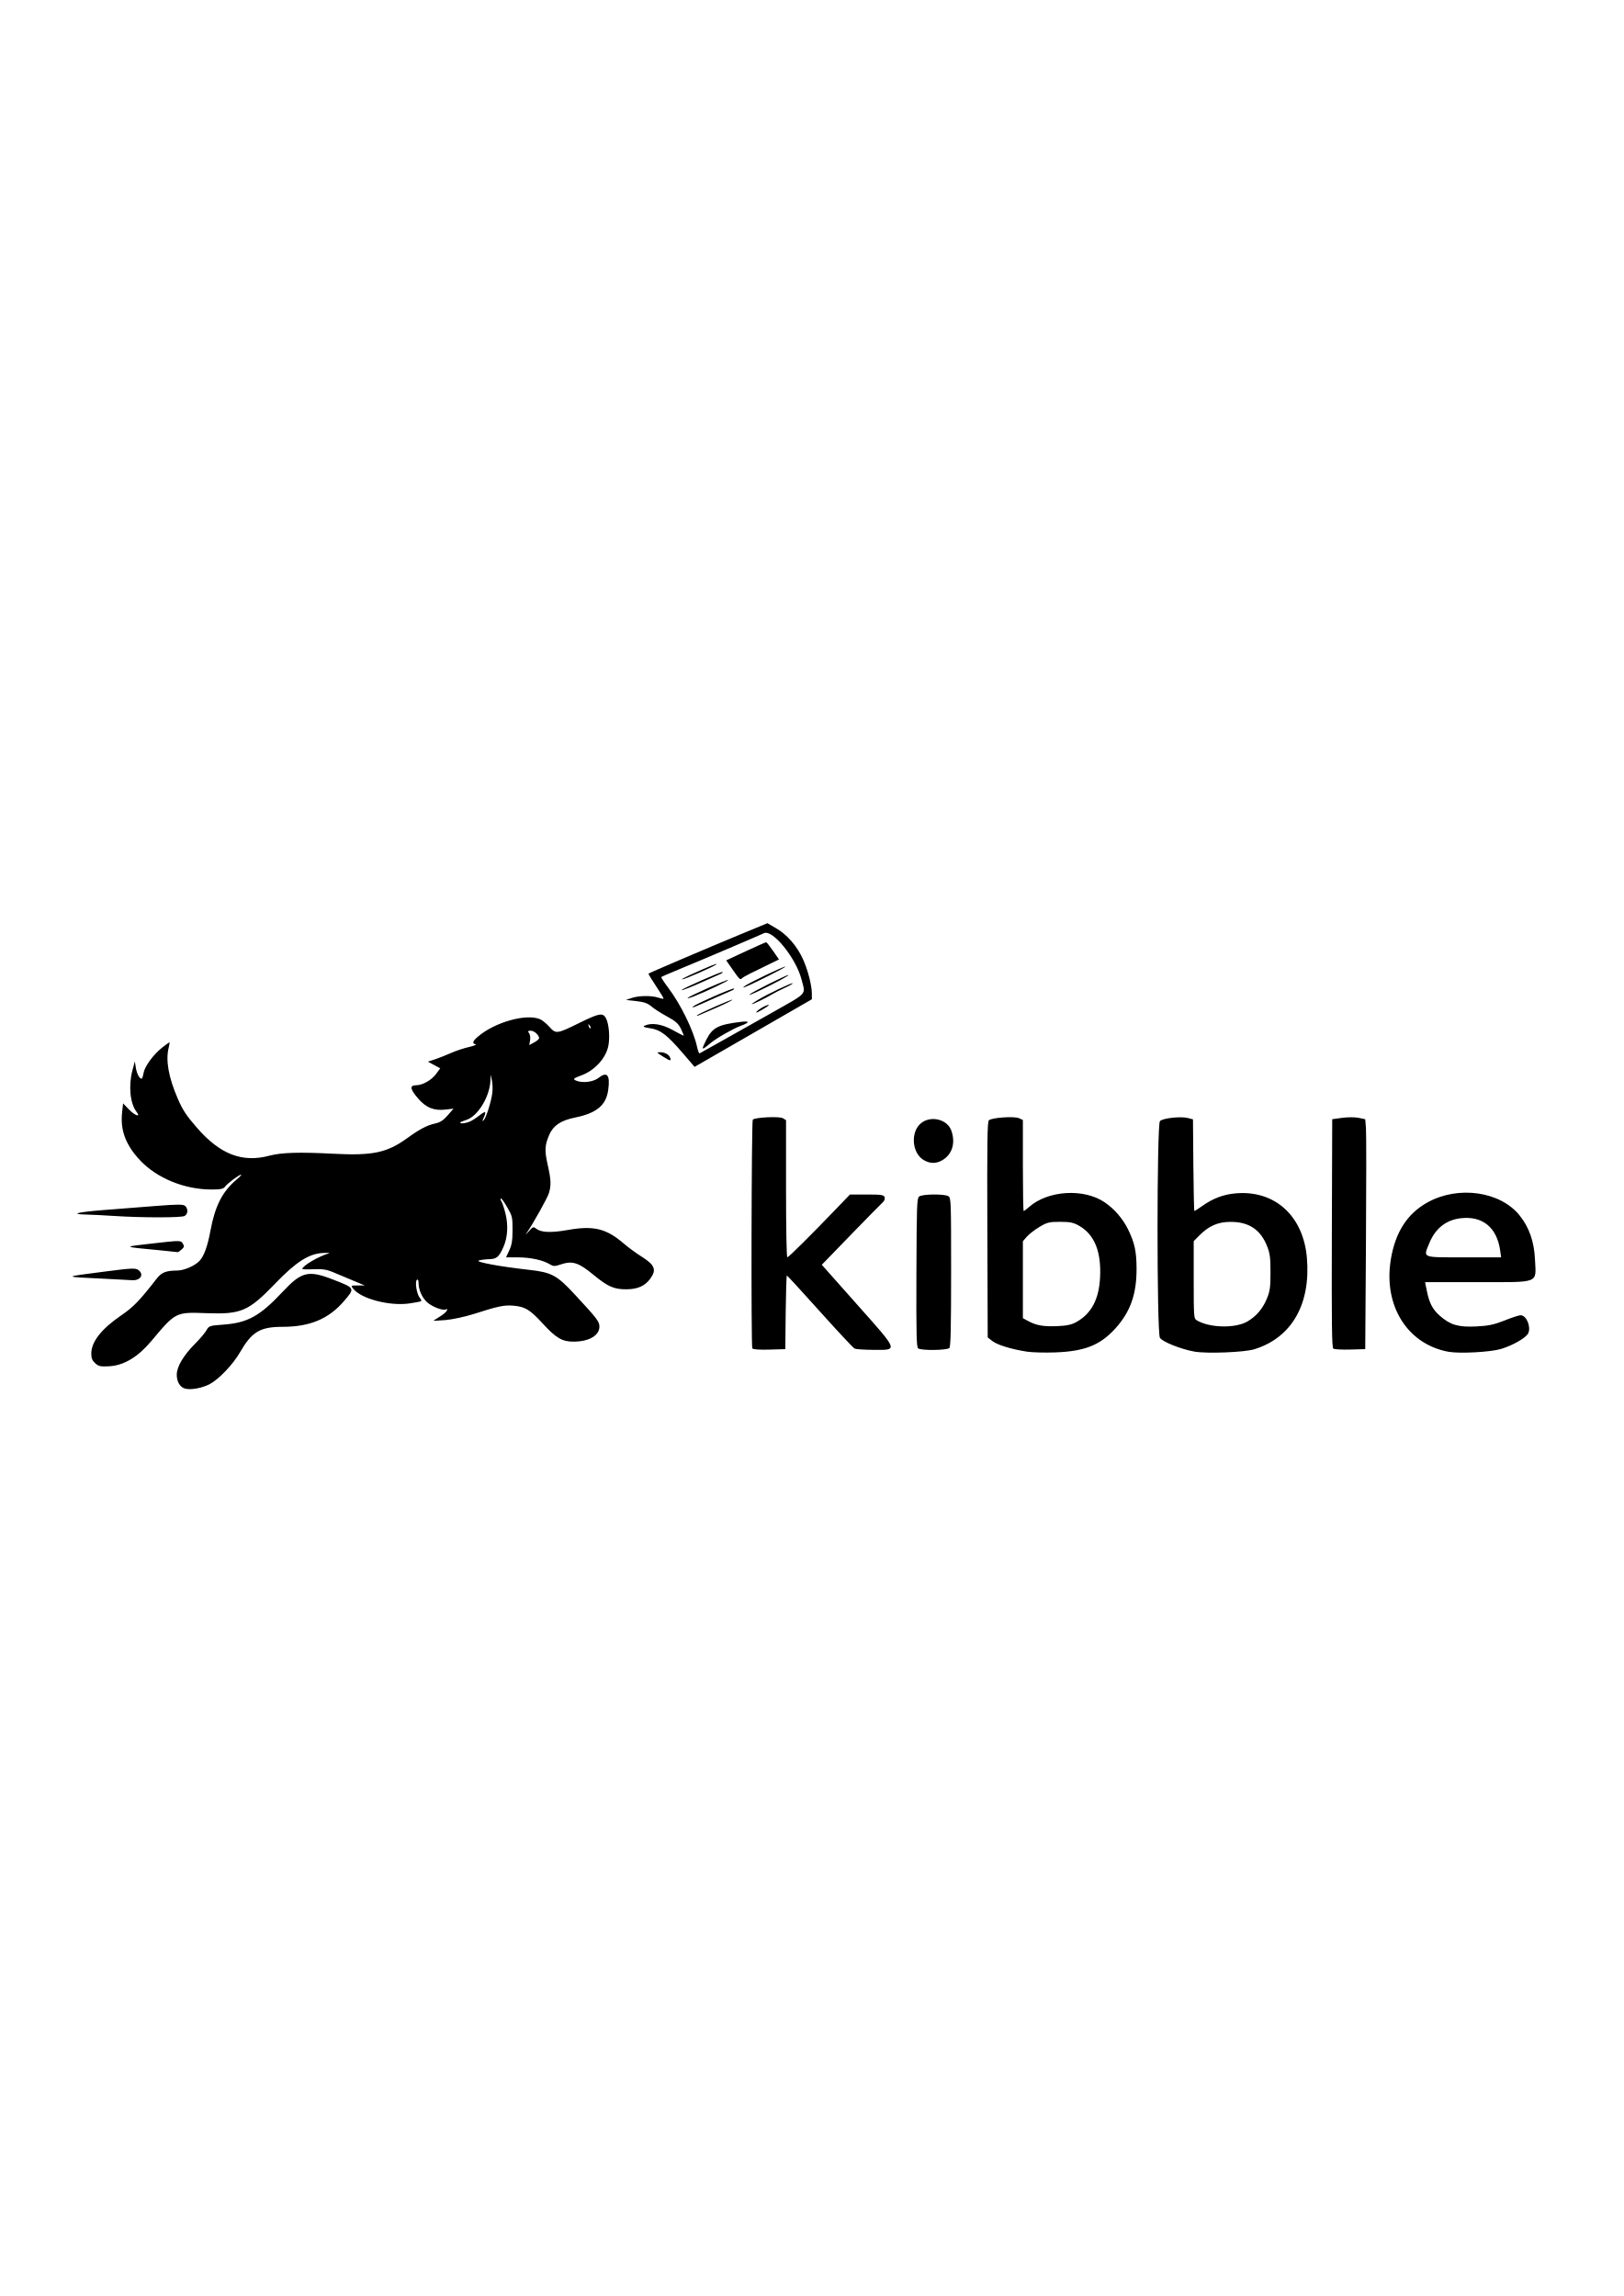
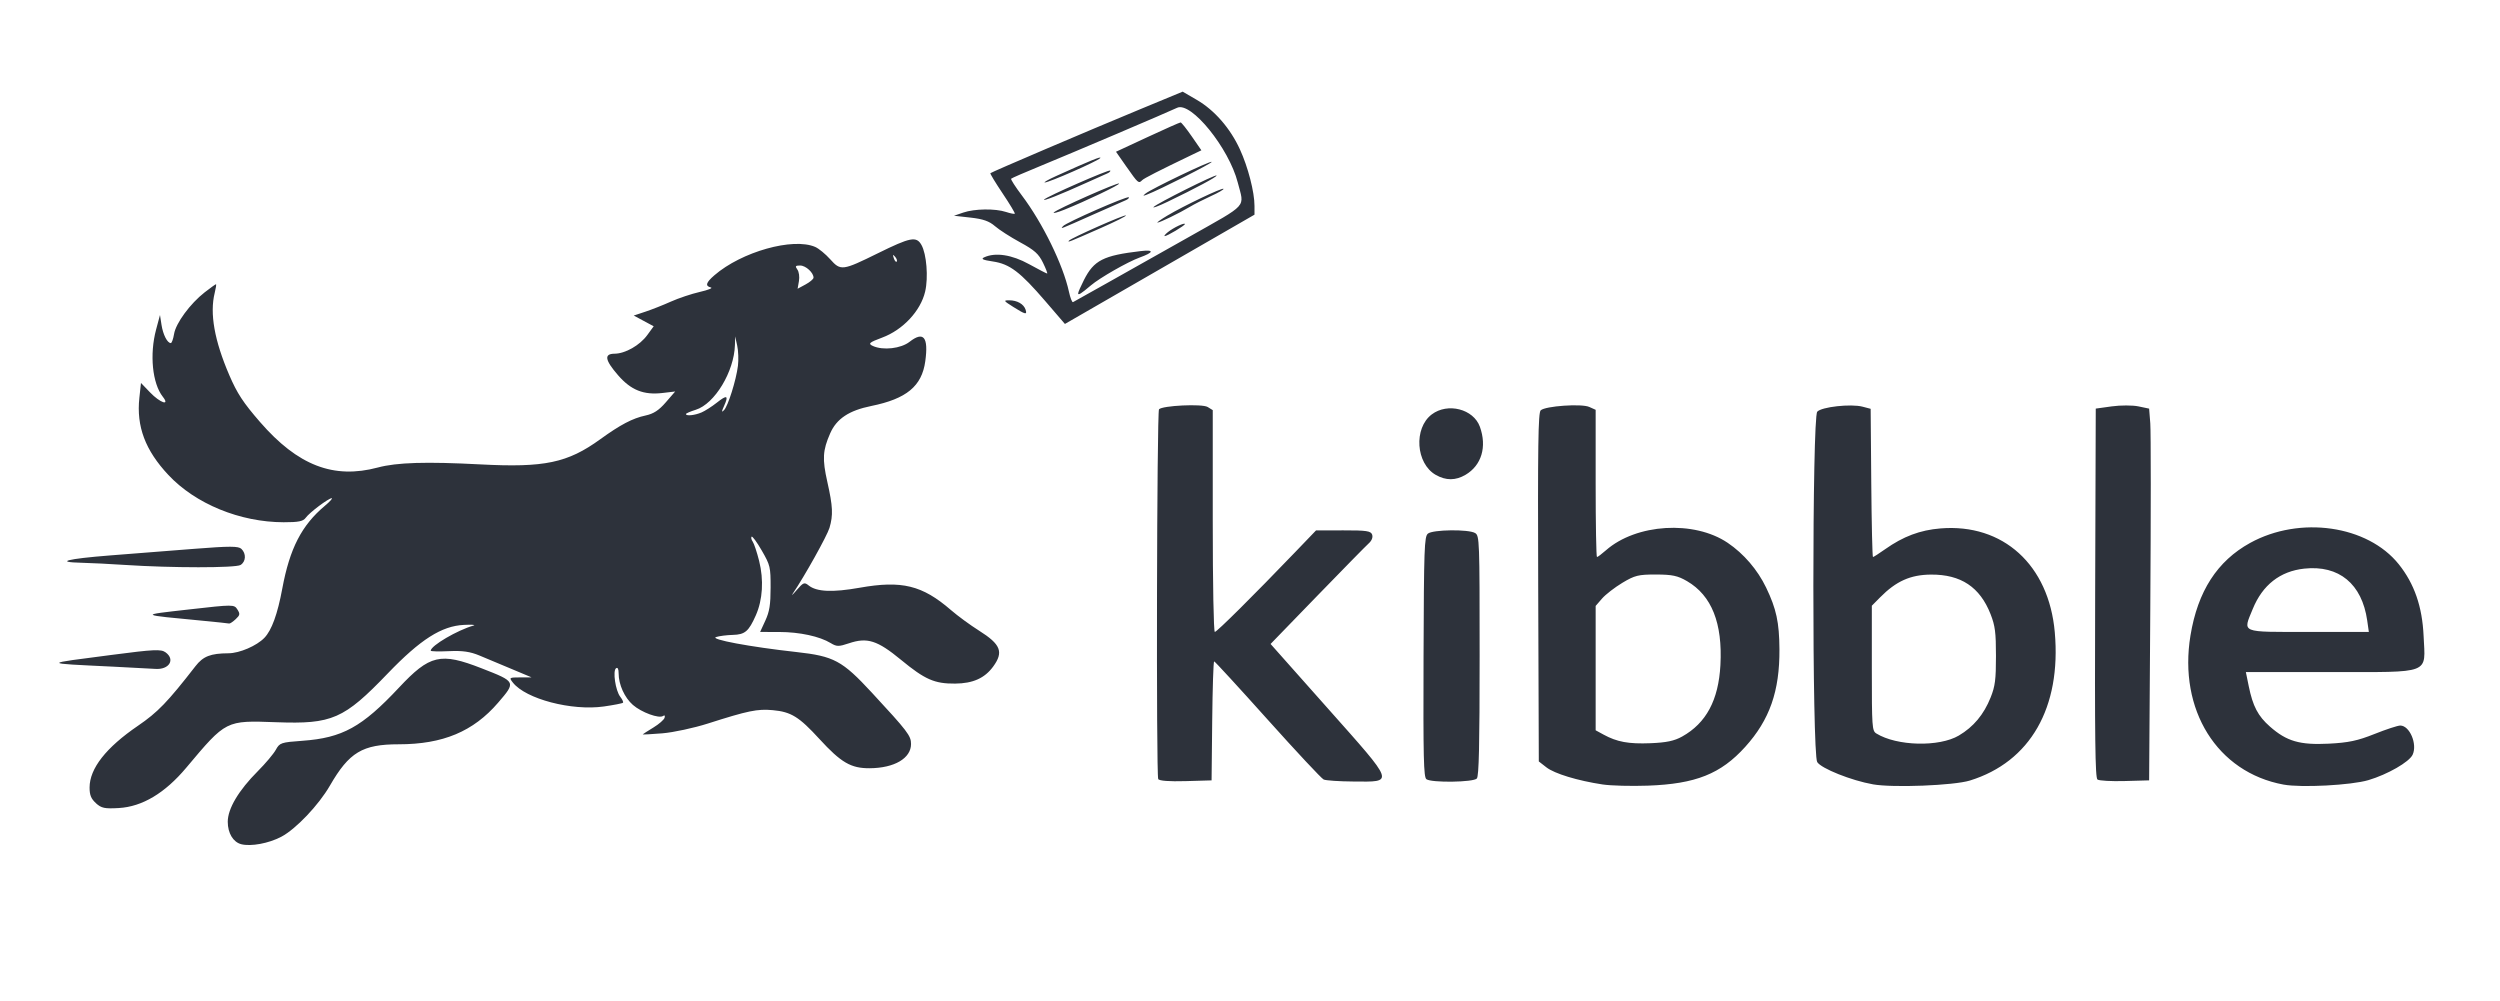
- <svg xmlns="http://www.w3.org/2000/svg" width="210mm" height="297mm" viewBox="0 0 210 297" version="1.1" id="svg1" xml:space="preserve">
+ <svg xmlns="http://www.w3.org/2000/svg" width="200mm" height="80mm" viewBox="0 0 200 80" version="1.1" id="svg1" xml:space="preserve">
  <defs id="defs1" />
-   <g id="layer1">
-     <path style="fill:#000000;stroke-width:0.995;fill-opacity:1" d="m 23.939,179.625 c -0.644,-0.164 -1.078,-0.885 -1.078,-1.792 0,-1.049 0.868,-2.511 2.405,-4.051 0.613,-0.614 1.26,-1.383 1.439,-1.708 0.309,-0.563 0.415,-0.599 2.135,-0.723 3.192,-0.231 4.757,-1.093 7.712,-4.246 2.472,-2.638 3.324,-2.838 6.613,-1.553 2.767,1.081 2.765,1.077 1.325,2.752 -1.984,2.307 -4.422,3.328 -7.95,3.328 -2.906,0 -3.967,0.638 -5.507,3.307 -0.899,1.558 -2.72,3.474 -3.891,4.092 -0.999,0.527 -2.428,0.793 -3.203,0.595 z m -11.622,-3.282 c -0.392,-0.356 -0.51,-0.647 -0.51,-1.251 0.001,-1.522 1.313,-3.196 3.874,-4.943 1.578,-1.077 2.368,-1.895 4.597,-4.766 0.616,-0.793 1.206,-1.024 2.644,-1.032 0.883,-0.005 2.256,-0.597 2.871,-1.237 0.584,-0.608 1.053,-1.899 1.43,-3.937 0.595,-3.21 1.551,-5.068 3.408,-6.624 0.398,-0.334 0.644,-0.607 0.547,-0.607 -0.258,0 -1.784,1.149 -2.083,1.568 -0.2,0.281 -0.577,0.357 -1.764,0.355 -3.488,-0.007 -7.051,-1.468 -9.22,-3.783 -1.851,-1.975 -2.569,-3.885 -2.321,-6.172 l 0.129,-1.189 0.729,0.759 c 0.803,0.836 1.62,1.113 1.017,0.345 -0.838,-1.067 -1.069,-3.385 -0.536,-5.378 l 0.311,-1.162 0.122,0.791 c 0.121,0.78 0.465,1.455 0.743,1.455 0.078,0 0.195,-0.326 0.26,-0.725 0.141,-0.866 1.294,-2.435 2.449,-3.334 0.459,-0.357 0.866,-0.649 0.905,-0.649 0.039,0 -0.007,0.312 -0.102,0.694 -0.409,1.643 -0.024,3.811 1.168,6.581 0.629,1.462 1.111,2.197 2.459,3.749 3.023,3.48 5.884,4.585 9.422,3.639 1.525,-0.408 3.852,-0.478 8.221,-0.249 5.117,0.268 6.957,-0.119 9.577,-2.014 1.612,-1.166 2.579,-1.674 3.616,-1.897 0.649,-0.14 1.064,-0.41 1.624,-1.055 l 0.752,-0.867 -1.008,0.119 c -1.514,0.179 -2.525,-0.224 -3.561,-1.418 -1.06,-1.221 -1.14,-1.718 -0.279,-1.724 0.853,-0.007 2.016,-0.669 2.616,-1.492 l 0.512,-0.702 -0.798,-0.429 -0.798,-0.429 0.928,-0.308 c 0.511,-0.169 1.43,-0.532 2.042,-0.807 0.613,-0.275 1.657,-0.624 2.321,-0.776 0.664,-0.152 1.061,-0.312 0.882,-0.355 -0.478,-0.115 -0.399,-0.389 0.278,-0.975 2.177,-1.883 6.287,-3.039 8.064,-2.269 0.287,0.125 0.83,0.571 1.207,0.992 0.832,0.932 0.971,0.914 3.801,-0.481 2.62,-1.292 3.088,-1.382 3.492,-0.672 0.412,0.725 0.562,2.607 0.297,3.735 -0.364,1.551 -1.782,3.067 -3.447,3.683 -1.032,0.382 -1.142,0.483 -0.73,0.669 0.818,0.369 2.238,0.207 2.932,-0.336 1.121,-0.876 1.523,-0.379 1.256,1.555 -0.275,1.995 -1.499,3.008 -4.326,3.581 -1.78,0.361 -2.77,1.02 -3.282,2.187 -0.601,1.368 -0.64,2.05 -0.226,3.893 0.44,1.958 0.472,2.647 0.17,3.67 -0.185,0.627 -2.012,3.9 -2.92,5.232 -0.165,0.241 -0.034,0.131 0.289,-0.246 0.534,-0.621 0.623,-0.657 0.962,-0.383 0.638,0.515 1.906,0.572 4.087,0.185 3.368,-0.598 5.003,-0.198 7.296,1.784 0.544,0.47 1.555,1.211 2.246,1.646 1.747,1.1 1.988,1.71 1.134,2.879 -0.677,0.927 -1.619,1.349 -3.041,1.361 -1.647,0.014 -2.417,-0.324 -4.334,-1.904 -1.891,-1.558 -2.7,-1.815 -4.164,-1.32 -0.812,0.274 -0.981,0.273 -1.455,-0.016 -0.885,-0.54 -2.486,-0.886 -4.114,-0.889 l -1.535,-0.003 0.418,-0.909 c 0.333,-0.724 0.419,-1.261 0.421,-2.64 0.003,-1.651 -0.029,-1.787 -0.706,-2.962 -0.39,-0.678 -0.757,-1.177 -0.815,-1.11 -0.058,0.067 -0.018,0.245 0.089,0.395 0.107,0.15 0.338,0.843 0.513,1.54 0.383,1.523 0.287,3.113 -0.262,4.353 -0.571,1.291 -0.87,1.545 -1.845,1.569 -0.478,0.012 -1.077,0.088 -1.333,0.17 -0.557,0.179 2.714,0.79 6.411,1.199 3.021,0.334 3.67,0.683 6.048,3.251 2.861,3.09 3.135,3.449 3.135,4.107 0,1.143 -1.331,1.925 -3.303,1.94 -1.501,0.012 -2.292,-0.447 -4.028,-2.341 -1.632,-1.78 -2.261,-2.169 -3.732,-2.305 -1.226,-0.113 -1.971,0.04 -5.182,1.067 -1.123,0.359 -2.767,0.713 -3.653,0.786 -0.886,0.073 -1.59,0.109 -1.565,0.08 0.026,-0.03 0.411,-0.276 0.856,-0.547 0.445,-0.271 0.847,-0.623 0.892,-0.781 0.049,-0.169 -0.001,-0.228 -0.122,-0.141 -0.322,0.23 -1.729,-0.285 -2.415,-0.884 -0.668,-0.583 -1.141,-1.629 -1.141,-2.525 0,-0.351 -0.075,-0.501 -0.206,-0.408 -0.281,0.2 -0.046,1.794 0.337,2.282 0.165,0.21 0.263,0.424 0.218,0.475 -0.045,0.052 -0.733,0.187 -1.53,0.301 -2.567,0.367 -6.249,-0.599 -7.278,-1.91 -0.316,-0.402 -0.301,-0.413 0.586,-0.416 l 0.911,-0.003 -1.578,-0.662 c -0.868,-0.364 -2.031,-0.851 -2.585,-1.082 -0.758,-0.317 -1.366,-0.403 -2.46,-0.352 -0.799,0.038 -1.451,0.021 -1.449,-0.038 0.017,-0.403 2.118,-1.636 3.431,-2.013 0.204,-0.059 -0.144,-0.082 -0.774,-0.051 -1.788,0.087 -3.482,1.167 -6.092,3.884 -3.513,3.656 -4.448,4.066 -8.914,3.903 -4.059,-0.147 -4.004,-0.175 -7.206,3.638 -1.71,2.036 -3.52,3.118 -5.396,3.227 -1.135,0.066 -1.393,0.011 -1.832,-0.387 z m 48.442,-31.256 c 0.287,-0.124 0.837,-0.476 1.222,-0.781 0.821,-0.651 0.966,-0.591 0.592,0.242 -0.218,0.485 -0.222,0.557 -0.017,0.361 0.316,-0.302 0.977,-2.4 1.12,-3.555 0.058,-0.471 0.032,-1.193 -0.058,-1.605 l -0.164,-0.749 -0.019,0.687 c -0.059,2.129 -1.621,4.714 -3.132,5.183 -0.432,0.134 -0.786,0.288 -0.786,0.343 0,0.177 0.706,0.104 1.241,-0.127 z m 8.964,-10.777 c 0.012,-0.398 -0.621,-0.98 -1.067,-0.98 -0.386,0 -0.422,0.05 -0.227,0.321 0.132,0.184 0.186,0.582 0.126,0.93 l -0.106,0.608 0.633,-0.342 c 0.348,-0.188 0.636,-0.43 0.639,-0.539 z m 6.527,-1.679 c -0.183,-0.21 -0.205,-0.185 -0.104,0.12 0.07,0.211 0.174,0.33 0.231,0.264 0.057,-0.066 1.17e-4,-0.239 -0.127,-0.384 z m 56.6,42.215 c -1.999,-0.302 -3.846,-0.864 -4.494,-1.367 l -0.611,-0.475 -0.048,-13.925 c -0.039,-11.413 -0.003,-13.968 0.2,-14.163 0.362,-0.347 3.269,-0.55 3.885,-0.272 l 0.511,0.23 v 5.889 c 0,3.239 0.047,5.889 0.105,5.889 0.058,0 0.381,-0.242 0.717,-0.538 2.427,-2.134 7.05,-2.418 9.743,-0.598 1.281,0.865 2.386,2.153 3.073,3.58 0.817,1.698 1.051,2.783 1.065,4.936 0.021,3.35 -0.783,5.643 -2.739,7.808 -1.953,2.162 -3.966,2.964 -7.787,3.101 -1.327,0.048 -2.956,0.005 -3.62,-0.095 z m 6.361,-3.833 c 1.927,-1.075 2.911,-2.912 3.063,-5.72 0.181,-3.35 -0.699,-5.564 -2.67,-6.712 -0.749,-0.436 -1.179,-0.528 -2.484,-0.531 -1.41,-0.003 -1.696,0.068 -2.693,0.666 -0.613,0.369 -1.344,0.935 -1.624,1.258 l -0.51,0.588 v 4.975 4.975 l 0.628,0.343 c 1.08,0.591 2.007,0.761 3.76,0.691 1.273,-0.051 1.904,-0.184 2.53,-0.533 z m 15.268,3.823 c -1.729,-0.304 -4.151,-1.272 -4.462,-1.783 -0.412,-0.678 -0.409,-27.553 0.003,-28.028 0.334,-0.385 2.694,-0.647 3.623,-0.402 l 0.65,0.171 0.049,5.929 c 0.027,3.261 0.088,5.929 0.136,5.929 0.048,0 0.485,-0.281 0.972,-0.625 1.453,-1.027 2.798,-1.532 4.435,-1.665 5.003,-0.407 8.665,2.922 9.138,8.305 0.53,6.026 -1.959,10.373 -6.794,11.866 -1.285,0.397 -6.14,0.587 -7.752,0.304 z m 6.869,-3.904 c 1.172,-0.691 1.998,-1.68 2.543,-3.046 0.36,-0.902 0.427,-1.423 0.427,-3.317 -5.7e-4,-1.89 -0.069,-2.421 -0.431,-3.345 -0.851,-2.171 -2.374,-3.184 -4.766,-3.168 -1.644,0.011 -2.79,0.524 -4.077,1.827 l -0.657,0.664 v 4.999 c 0,4.735 0.019,5.01 0.362,5.222 1.641,1.012 5.02,1.096 6.6,0.164 z m 25.97,3.923 c -5.303,-0.98 -8.417,-5.971 -7.44,-11.925 0.581,-3.539 2.139,-5.957 4.773,-7.407 3.98,-2.191 9.397,-1.412 11.893,1.709 1.243,1.554 1.878,3.387 1.984,5.728 0.141,3.115 0.714,2.893 -7.46,2.893 h -6.759 l 0.229,1.123 c 0.33,1.617 0.739,2.396 1.7,3.241 1.337,1.177 2.388,1.482 4.698,1.366 1.582,-0.08 2.306,-0.233 3.665,-0.775 0.931,-0.372 1.858,-0.676 2.06,-0.676 0.753,0 1.384,1.487 0.99,2.335 -0.27,0.581 -2.002,1.576 -3.536,2.032 -1.381,0.41 -5.372,0.619 -6.797,0.356 z m 6.7,-13.121 c -0.42,-2.937 -2.258,-4.454 -5.036,-4.155 -1.936,0.208 -3.34,1.308 -4.123,3.23 -0.794,1.947 -1.066,1.834 4.446,1.834 h 4.843 z m -96.719,12.678 c -0.171,-0.319 -0.11,-29.379 0.062,-29.578 0.262,-0.302 3.458,-0.455 3.894,-0.185 l 0.406,0.251 v 8.872 c 0,5.055 0.071,8.872 0.166,8.872 0.162,0 3.084,-2.903 6.425,-6.382 l 1.671,-1.74 2.187,-0.004 c 1.852,-0.004 2.205,0.049 2.303,0.344 0.072,0.216 -0.031,0.48 -0.272,0.695 -0.213,0.191 -2.068,2.08 -4.121,4.198 l -3.733,3.851 4.592,5.17 c 5.404,6.084 5.325,5.858 2.037,5.834 -1.136,-0.008 -2.208,-0.08 -2.382,-0.16 -0.174,-0.08 -2.193,-2.24 -4.487,-4.799 -2.294,-2.56 -4.218,-4.654 -4.275,-4.654 -0.058,0 -0.127,2.142 -0.155,4.761 l -0.05,4.761 -2.074,0.06 c -1.321,0.038 -2.118,-0.022 -2.196,-0.167 z m 21.456,0.014 c -0.224,-0.163 -0.259,-1.682 -0.231,-9.786 0.031,-8.714 0.063,-9.617 0.347,-9.86 0.383,-0.328 3.267,-0.363 3.781,-0.046 0.347,0.214 0.359,0.549 0.359,9.8 0,7.164 -0.056,9.643 -0.223,9.835 -0.265,0.305 -3.628,0.352 -4.033,0.057 z m 53.684,0.026 c -0.184,-0.138 -0.223,-3.268 -0.186,-14.925 l 0.048,-14.75 1.281,-0.178 c 0.705,-0.098 1.665,-0.097 2.135,9.6e-4 l 0.854,0.179 0.093,1.185 c 0.051,0.652 0.051,7.343 0,14.87 l -0.093,13.684 -1.949,0.054 c -1.072,0.03 -2.054,-0.025 -2.183,-0.121 z M 13.569,165.416 c -5.583,-0.275 -5.583,-0.206 0,-0.934 3.404,-0.444 3.952,-0.47 4.316,-0.206 0.799,0.579 0.285,1.406 -0.823,1.324 -0.288,-0.021 -1.859,-0.104 -3.493,-0.185 z m 7.333,-3.663 c -5.21,-0.498 -5.153,-0.452 -1.133,-0.909 3.546,-0.403 3.605,-0.403 3.861,0 0.23,0.362 0.214,0.452 -0.14,0.784 -0.22,0.206 -0.454,0.36 -0.519,0.343 -0.065,-0.017 -0.996,-0.115 -2.068,-0.218 z m -6.219,-4.467 c -1.225,-0.081 -2.806,-0.161 -3.512,-0.176 -2.199,-0.05 -1.168,-0.316 2.264,-0.586 1.809,-0.142 4.851,-0.38 6.759,-0.53 2.837,-0.222 3.522,-0.221 3.759,0.006 0.398,0.381 0.364,1.02 -0.069,1.287 -0.394,0.243 -5.529,0.242 -9.202,-9.6e-4 z m 104.822,-7.204 c -1.598,-0.907 -1.787,-3.734 -0.324,-4.84 1.275,-0.963 3.339,-0.434 3.851,0.988 0.577,1.604 0.132,3.09 -1.149,3.843 -0.794,0.467 -1.566,0.47 -2.378,0.009 z M 88.275,136.192 c -2.026,-2.356 -2.857,-2.985 -4.205,-3.185 -0.807,-0.12 -0.977,-0.201 -0.697,-0.331 0.895,-0.415 2.216,-0.214 3.594,0.547 0.746,0.412 1.396,0.749 1.445,0.749 0.049,0 -0.101,-0.391 -0.334,-0.868 -0.346,-0.709 -0.68,-1.007 -1.822,-1.627 -0.769,-0.418 -1.677,-1 -2.016,-1.295 -0.463,-0.402 -0.951,-0.573 -1.949,-0.684 l -1.332,-0.149 0.743,-0.255 c 0.903,-0.31 2.559,-0.333 3.423,-0.047 0.35,0.116 0.665,0.177 0.7,0.137 0.035,-0.04 -0.403,-0.771 -0.975,-1.623 -0.571,-0.852 -1.012,-1.579 -0.98,-1.616 0.078,-0.089 7.731,-3.357 11.991,-5.12 l 3.393,-1.404 1.133,0.659 c 1.414,0.822 2.673,2.268 3.448,3.96 0.651,1.42 1.165,3.414 1.165,4.52 v 0.703 l -7.583,4.371 -7.583,4.371 z m 4.752,-1.357 c 1.327,-0.739 4.356,-2.444 6.731,-3.79 4.819,-2.731 4.429,-2.296 3.905,-4.348 -0.705,-2.762 -3.748,-6.516 -4.852,-5.985 -0.711,0.341 -8.498,3.656 -10.884,4.633 -1.274,0.521 -2.352,0.99 -2.396,1.041 -0.044,0.051 0.341,0.652 0.856,1.334 1.664,2.205 3.302,5.553 3.768,7.703 0.109,0.504 0.257,0.88 0.329,0.835 0.072,-0.044 1.217,-0.685 2.544,-1.424 z m -2.135,0.72 c 0,-0.085 0.209,-0.566 0.465,-1.069 0.803,-1.58 1.541,-1.956 4.533,-2.309 1.11,-0.131 1.075,0.097 -0.079,0.515 -0.956,0.347 -3.181,1.618 -3.899,2.228 -0.781,0.664 -1.021,0.813 -1.021,0.635 z m -0.737,-4.212 c 0.155,-0.205 4.478,-2.117 4.563,-2.019 0.042,0.049 -0.864,0.502 -2.014,1.008 -2.58,1.136 -2.671,1.171 -2.549,1.011 z m 7.917,-0.684 c 0.445,-0.359 1.359,-0.792 1.359,-0.644 0,0.118 -1.413,0.962 -1.612,0.962 -0.078,0 0.036,-0.143 0.253,-0.318 z m -8.387,-0.481 c 0.24,-0.284 5.146,-2.435 5.259,-2.305 0.047,0.054 -0.073,0.164 -0.266,0.244 -0.193,0.08 -1.312,0.573 -2.486,1.095 -2.899,1.289 -2.72,1.219 -2.506,0.966 z m 8.354,-0.848 c 1.267,-0.76 4.388,-2.247 4.484,-2.137 0.043,0.049 -0.405,0.31 -0.996,0.578 -0.591,0.269 -1.367,0.665 -1.724,0.88 -0.802,0.483 -2.4,1.259 -2.568,1.245 -0.068,-0.006 0.294,-0.261 0.804,-0.567 z m -9.092,-0.247 c 0.249,-0.265 5.127,-2.425 5.224,-2.314 0.082,0.095 -2.655,1.404 -4.389,2.099 -0.559,0.224 -0.935,0.321 -0.835,0.215 z m 7.979,-0.433 c 0.244,-0.274 4.95,-2.629 5.042,-2.523 0.074,0.086 -1.722,1.05 -3.928,2.107 -0.714,0.342 -1.215,0.53 -1.114,0.416 z m -8.757,-0.597 c 0.208,-0.239 5.195,-2.427 5.289,-2.32 0.047,0.055 -0.072,0.165 -0.265,0.245 -0.193,0.08 -0.978,0.43 -1.744,0.779 -1.926,0.875 -3.43,1.47 -3.279,1.297 z m 8.106,-0.474 c 0.455,-0.375 5.208,-2.653 5.304,-2.542 0.077,0.088 -4.201,2.249 -5.211,2.631 -0.299,0.113 -0.317,0.096 -0.093,-0.088 z m -7.148,-1.406 c 2.75,-1.245 3.7,-1.631 3.527,-1.432 -0.214,0.246 -4.124,1.962 -4.434,1.947 -0.114,-0.006 0.294,-0.237 0.907,-0.515 z m 5.645,-0.724 -0.852,-1.22 2.523,-1.173 c 1.388,-0.645 2.578,-1.173 2.645,-1.173 0.067,0 0.468,0.502 0.892,1.115 l 0.771,1.115 -0.707,0.339 c -2.739,1.316 -3.886,1.901 -4.039,2.06 -0.271,0.282 -0.322,0.238 -1.233,-1.066 z m -9.077,11.189 c -0.776,-0.49 -0.797,-0.525 -0.313,-0.525 0.629,0 1.156,0.3 1.303,0.743 0.145,0.437 -0.007,0.403 -0.991,-0.218 z" id="path1" />
+   <g id="layer1" style="fill:#2d323b;fill-opacity:1" transform="translate(-4.640625,-112.0889)">
+     <path style="fill:#2d323b;fill-opacity:1;stroke-width:0.995" d="m 23.939,179.625 c -0.644,-0.164 -1.078,-0.885 -1.078,-1.792 0,-1.049 0.868,-2.511 2.405,-4.051 0.613,-0.614 1.26,-1.383 1.439,-1.708 0.309,-0.563 0.415,-0.599 2.135,-0.723 3.192,-0.231 4.757,-1.093 7.712,-4.246 2.472,-2.638 3.324,-2.838 6.613,-1.553 2.767,1.081 2.765,1.077 1.325,2.752 -1.984,2.307 -4.422,3.328 -7.95,3.328 -2.906,0 -3.967,0.638 -5.507,3.307 -0.899,1.558 -2.72,3.474 -3.891,4.092 -0.999,0.527 -2.428,0.793 -3.203,0.595 z m -11.622,-3.282 c -0.392,-0.356 -0.51,-0.647 -0.51,-1.251 0.001,-1.522 1.313,-3.196 3.874,-4.943 1.578,-1.077 2.368,-1.895 4.597,-4.766 0.616,-0.793 1.206,-1.024 2.644,-1.032 0.883,-0.005 2.256,-0.597 2.871,-1.237 0.584,-0.608 1.053,-1.899 1.43,-3.937 0.595,-3.21 1.551,-5.068 3.408,-6.624 0.398,-0.334 0.644,-0.607 0.547,-0.607 -0.258,0 -1.784,1.149 -2.083,1.568 -0.2,0.281 -0.577,0.357 -1.764,0.355 -3.488,-0.007 -7.051,-1.468 -9.22,-3.783 -1.851,-1.975 -2.569,-3.885 -2.321,-6.172 l 0.129,-1.189 0.729,0.759 c 0.803,0.836 1.62,1.113 1.017,0.345 -0.838,-1.067 -1.069,-3.385 -0.536,-5.378 l 0.311,-1.162 0.122,0.791 c 0.121,0.78 0.465,1.455 0.743,1.455 0.078,0 0.195,-0.326 0.26,-0.725 0.141,-0.866 1.294,-2.435 2.449,-3.334 0.459,-0.357 0.866,-0.649 0.905,-0.649 0.039,0 -0.007,0.312 -0.102,0.694 -0.409,1.643 -0.024,3.811 1.168,6.581 0.629,1.462 1.111,2.197 2.459,3.749 3.023,3.48 5.884,4.585 9.422,3.639 1.525,-0.408 3.852,-0.478 8.221,-0.249 5.117,0.268 6.957,-0.119 9.577,-2.014 1.612,-1.166 2.579,-1.674 3.616,-1.897 0.649,-0.14 1.064,-0.41 1.624,-1.055 l 0.752,-0.867 -1.008,0.119 c -1.514,0.179 -2.525,-0.224 -3.561,-1.418 -1.06,-1.221 -1.14,-1.718 -0.279,-1.724 0.853,-0.007 2.016,-0.669 2.616,-1.492 l 0.512,-0.702 -0.798,-0.429 -0.798,-0.429 0.928,-0.308 c 0.511,-0.169 1.43,-0.532 2.042,-0.807 0.613,-0.275 1.657,-0.624 2.321,-0.776 0.664,-0.152 1.061,-0.312 0.882,-0.355 -0.478,-0.115 -0.399,-0.389 0.278,-0.975 2.177,-1.883 6.287,-3.039 8.064,-2.269 0.287,0.125 0.83,0.571 1.207,0.992 0.832,0.932 0.971,0.914 3.801,-0.481 2.62,-1.292 3.088,-1.382 3.492,-0.672 0.412,0.725 0.562,2.607 0.297,3.735 -0.364,1.551 -1.782,3.067 -3.447,3.683 -1.032,0.382 -1.142,0.483 -0.73,0.669 0.818,0.369 2.238,0.207 2.932,-0.336 1.121,-0.876 1.523,-0.379 1.256,1.555 -0.275,1.995 -1.499,3.008 -4.326,3.581 -1.78,0.361 -2.77,1.02 -3.282,2.187 -0.601,1.368 -0.64,2.05 -0.226,3.893 0.44,1.958 0.472,2.647 0.17,3.67 -0.185,0.627 -2.012,3.9 -2.92,5.232 -0.165,0.241 -0.034,0.131 0.289,-0.246 0.534,-0.621 0.623,-0.657 0.962,-0.383 0.638,0.515 1.906,0.572 4.087,0.185 3.368,-0.598 5.003,-0.198 7.296,1.784 0.544,0.47 1.555,1.211 2.246,1.646 1.747,1.1 1.988,1.71 1.134,2.879 -0.677,0.927 -1.619,1.349 -3.041,1.361 -1.647,0.014 -2.417,-0.324 -4.334,-1.904 -1.891,-1.558 -2.7,-1.815 -4.164,-1.32 -0.812,0.274 -0.981,0.273 -1.455,-0.016 -0.885,-0.54 -2.486,-0.886 -4.114,-0.889 l -1.535,-0.003 0.418,-0.909 c 0.333,-0.724 0.419,-1.261 0.421,-2.64 0.003,-1.651 -0.029,-1.787 -0.706,-2.962 -0.39,-0.678 -0.757,-1.177 -0.815,-1.11 -0.058,0.067 -0.018,0.245 0.089,0.395 0.107,0.15 0.338,0.843 0.513,1.54 0.383,1.523 0.287,3.113 -0.262,4.353 -0.571,1.291 -0.87,1.545 -1.845,1.569 -0.478,0.012 -1.077,0.088 -1.333,0.17 -0.557,0.179 2.714,0.79 6.411,1.199 3.021,0.334 3.67,0.683 6.048,3.251 2.861,3.09 3.135,3.449 3.135,4.107 0,1.143 -1.331,1.925 -3.303,1.94 -1.501,0.012 -2.292,-0.447 -4.028,-2.341 -1.632,-1.78 -2.261,-2.169 -3.732,-2.305 -1.226,-0.113 -1.971,0.04 -5.182,1.067 -1.123,0.359 -2.767,0.713 -3.653,0.786 -0.886,0.073 -1.59,0.109 -1.565,0.08 0.026,-0.03 0.411,-0.276 0.856,-0.547 0.445,-0.271 0.847,-0.623 0.892,-0.781 0.049,-0.169 -0.001,-0.228 -0.122,-0.141 -0.322,0.23 -1.729,-0.285 -2.415,-0.884 -0.668,-0.583 -1.141,-1.629 -1.141,-2.525 0,-0.351 -0.075,-0.501 -0.206,-0.408 -0.281,0.2 -0.046,1.794 0.337,2.282 0.165,0.21 0.263,0.424 0.218,0.475 -0.045,0.052 -0.733,0.187 -1.53,0.301 -2.567,0.367 -6.249,-0.599 -7.278,-1.91 -0.316,-0.402 -0.301,-0.413 0.586,-0.416 l 0.911,-0.003 -1.578,-0.662 c -0.868,-0.364 -2.031,-0.851 -2.585,-1.082 -0.758,-0.317 -1.366,-0.403 -2.46,-0.352 -0.799,0.038 -1.451,0.021 -1.449,-0.038 0.017,-0.403 2.118,-1.636 3.431,-2.013 0.204,-0.059 -0.144,-0.082 -0.774,-0.051 -1.788,0.087 -3.482,1.167 -6.092,3.884 -3.513,3.656 -4.448,4.066 -8.914,3.903 -4.059,-0.147 -4.004,-0.175 -7.206,3.638 -1.71,2.036 -3.52,3.118 -5.396,3.227 -1.135,0.066 -1.393,0.011 -1.832,-0.387 z m 48.442,-31.256 c 0.287,-0.124 0.837,-0.476 1.222,-0.781 0.821,-0.651 0.966,-0.591 0.592,0.242 -0.218,0.485 -0.222,0.557 -0.017,0.361 0.316,-0.302 0.977,-2.4 1.12,-3.555 0.058,-0.471 0.032,-1.193 -0.058,-1.605 l -0.164,-0.749 -0.019,0.687 c -0.059,2.129 -1.621,4.714 -3.132,5.183 -0.432,0.134 -0.786,0.288 -0.786,0.343 0,0.177 0.706,0.104 1.241,-0.127 z m 8.964,-10.777 c 0.012,-0.398 -0.621,-0.98 -1.067,-0.98 -0.386,0 -0.422,0.05 -0.227,0.321 0.132,0.184 0.186,0.582 0.126,0.93 l -0.106,0.608 0.633,-0.342 c 0.348,-0.188 0.636,-0.43 0.639,-0.539 z m 6.527,-1.679 c -0.183,-0.21 -0.205,-0.185 -0.104,0.12 0.07,0.211 0.174,0.33 0.231,0.264 0.057,-0.066 1.17e-4,-0.239 -0.127,-0.384 z m 56.6,42.215 c -1.999,-0.302 -3.846,-0.864 -4.494,-1.367 l -0.611,-0.475 -0.048,-13.925 c -0.039,-11.413 -0.003,-13.968 0.2,-14.163 0.362,-0.347 3.269,-0.55 3.885,-0.272 l 0.511,0.23 v 5.889 c 0,3.239 0.047,5.889 0.105,5.889 0.058,0 0.381,-0.242 0.717,-0.538 2.427,-2.134 7.05,-2.418 9.743,-0.598 1.281,0.865 2.386,2.153 3.073,3.58 0.817,1.698 1.051,2.783 1.065,4.936 0.021,3.35 -0.783,5.643 -2.739,7.808 -1.953,2.162 -3.966,2.964 -7.787,3.101 -1.327,0.048 -2.956,0.005 -3.62,-0.095 z m 6.361,-3.833 c 1.927,-1.075 2.911,-2.912 3.063,-5.72 0.181,-3.35 -0.699,-5.564 -2.67,-6.712 -0.749,-0.436 -1.179,-0.528 -2.484,-0.531 -1.41,-0.003 -1.696,0.068 -2.693,0.666 -0.613,0.369 -1.344,0.935 -1.624,1.258 l -0.51,0.588 v 4.975 4.975 l 0.628,0.343 c 1.08,0.591 2.007,0.761 3.76,0.691 1.273,-0.051 1.904,-0.184 2.53,-0.533 z m 15.268,3.823 c -1.729,-0.304 -4.151,-1.272 -4.462,-1.783 -0.412,-0.678 -0.409,-27.553 0.003,-28.028 0.334,-0.385 2.694,-0.647 3.623,-0.402 l 0.65,0.171 0.049,5.929 c 0.027,3.261 0.088,5.929 0.136,5.929 0.048,0 0.485,-0.281 0.972,-0.625 1.453,-1.027 2.798,-1.532 4.435,-1.665 5.003,-0.407 8.665,2.922 9.138,8.305 0.53,6.026 -1.959,10.373 -6.794,11.866 -1.285,0.397 -6.14,0.587 -7.752,0.304 z m 6.869,-3.904 c 1.172,-0.691 1.998,-1.68 2.543,-3.046 0.36,-0.902 0.427,-1.423 0.427,-3.317 -5.7e-4,-1.89 -0.069,-2.421 -0.431,-3.345 -0.851,-2.171 -2.374,-3.184 -4.766,-3.168 -1.644,0.011 -2.79,0.524 -4.077,1.827 l -0.657,0.664 v 4.999 c 0,4.735 0.019,5.01 0.362,5.222 1.641,1.012 5.02,1.096 6.6,0.164 z m 25.97,3.923 c -5.303,-0.98 -8.417,-5.971 -7.44,-11.925 0.581,-3.539 2.139,-5.957 4.773,-7.407 3.98,-2.191 9.397,-1.412 11.893,1.709 1.243,1.554 1.878,3.387 1.984,5.728 0.141,3.115 0.714,2.893 -7.46,2.893 h -6.759 l 0.229,1.123 c 0.33,1.617 0.739,2.396 1.7,3.241 1.337,1.177 2.388,1.482 4.698,1.366 1.582,-0.08 2.306,-0.233 3.665,-0.775 0.931,-0.372 1.858,-0.676 2.06,-0.676 0.753,0 1.384,1.487 0.99,2.335 -0.27,0.581 -2.002,1.576 -3.536,2.032 -1.381,0.41 -5.372,0.619 -6.797,0.356 z m 6.7,-13.121 c -0.42,-2.937 -2.258,-4.454 -5.036,-4.155 -1.936,0.208 -3.34,1.308 -4.123,3.23 -0.794,1.947 -1.066,1.834 4.446,1.834 h 4.843 z m -96.719,12.678 c -0.171,-0.319 -0.11,-29.379 0.062,-29.578 0.262,-0.302 3.458,-0.455 3.894,-0.185 l 0.406,0.251 v 8.872 c 0,5.055 0.071,8.872 0.166,8.872 0.162,0 3.084,-2.903 6.425,-6.382 l 1.671,-1.74 2.187,-0.004 c 1.852,-0.004 2.205,0.049 2.303,0.344 0.072,0.216 -0.031,0.48 -0.272,0.695 -0.213,0.191 -2.068,2.08 -4.121,4.198 l -3.733,3.851 4.592,5.17 c 5.404,6.084 5.325,5.858 2.037,5.834 -1.136,-0.008 -2.208,-0.08 -2.382,-0.16 -0.174,-0.08 -2.193,-2.24 -4.487,-4.799 -2.294,-2.56 -4.218,-4.654 -4.275,-4.654 -0.058,0 -0.127,2.142 -0.155,4.761 l -0.05,4.761 -2.074,0.06 c -1.321,0.038 -2.118,-0.022 -2.196,-0.167 z m 21.456,0.014 c -0.224,-0.163 -0.259,-1.682 -0.231,-9.786 0.031,-8.714 0.063,-9.617 0.347,-9.86 0.383,-0.328 3.267,-0.363 3.781,-0.046 0.347,0.214 0.359,0.549 0.359,9.8 0,7.164 -0.056,9.643 -0.223,9.835 -0.265,0.305 -3.628,0.352 -4.033,0.057 z m 53.684,0.026 c -0.184,-0.138 -0.223,-3.268 -0.186,-14.925 l 0.048,-14.75 1.281,-0.178 c 0.705,-0.098 1.665,-0.097 2.135,9.6e-4 l 0.854,0.179 0.093,1.185 c 0.051,0.652 0.051,7.343 0,14.87 l -0.093,13.684 -1.949,0.054 c -1.072,0.03 -2.054,-0.025 -2.183,-0.121 z M 13.569,165.416 c -5.583,-0.275 -5.583,-0.206 0,-0.934 3.404,-0.444 3.952,-0.47 4.316,-0.206 0.799,0.579 0.285,1.406 -0.823,1.324 -0.288,-0.021 -1.859,-0.104 -3.493,-0.185 z m 7.333,-3.663 c -5.21,-0.498 -5.153,-0.452 -1.133,-0.909 3.546,-0.403 3.605,-0.403 3.861,0 0.23,0.362 0.214,0.452 -0.14,0.784 -0.22,0.206 -0.454,0.36 -0.519,0.343 -0.065,-0.017 -0.996,-0.115 -2.068,-0.218 z m -6.219,-4.467 c -1.225,-0.081 -2.806,-0.161 -3.512,-0.176 -2.199,-0.05 -1.168,-0.316 2.264,-0.586 1.809,-0.142 4.851,-0.38 6.759,-0.53 2.837,-0.222 3.522,-0.221 3.759,0.006 0.398,0.381 0.364,1.02 -0.069,1.287 -0.394,0.243 -5.529,0.242 -9.202,-9.6e-4 z m 104.822,-7.204 c -1.598,-0.907 -1.787,-3.734 -0.324,-4.84 1.275,-0.963 3.339,-0.434 3.851,0.988 0.577,1.604 0.132,3.09 -1.149,3.843 -0.794,0.467 -1.566,0.47 -2.378,0.009 z M 88.275,136.192 c -2.026,-2.356 -2.857,-2.985 -4.205,-3.185 -0.807,-0.12 -0.977,-0.201 -0.697,-0.331 0.895,-0.415 2.216,-0.214 3.594,0.547 0.746,0.412 1.396,0.749 1.445,0.749 0.049,0 -0.101,-0.391 -0.334,-0.868 -0.346,-0.709 -0.68,-1.007 -1.822,-1.627 -0.769,-0.418 -1.677,-1 -2.016,-1.295 -0.463,-0.402 -0.951,-0.573 -1.949,-0.684 l -1.332,-0.149 0.743,-0.255 c 0.903,-0.31 2.559,-0.333 3.423,-0.047 0.35,0.116 0.665,0.177 0.7,0.137 0.035,-0.04 -0.403,-0.771 -0.975,-1.623 -0.571,-0.852 -1.012,-1.579 -0.98,-1.616 0.078,-0.089 7.731,-3.357 11.991,-5.12 l 3.393,-1.404 1.133,0.659 c 1.414,0.822 2.673,2.268 3.448,3.96 0.651,1.42 1.165,3.414 1.165,4.52 v 0.703 l -7.583,4.371 -7.583,4.371 z m 4.752,-1.357 c 1.327,-0.739 4.356,-2.444 6.731,-3.79 4.819,-2.731 4.429,-2.296 3.905,-4.348 -0.705,-2.762 -3.748,-6.516 -4.852,-5.985 -0.711,0.341 -8.498,3.656 -10.884,4.633 -1.274,0.521 -2.352,0.99 -2.396,1.041 -0.044,0.051 0.341,0.652 0.856,1.334 1.664,2.205 3.302,5.553 3.768,7.703 0.109,0.504 0.257,0.88 0.329,0.835 0.072,-0.044 1.217,-0.685 2.544,-1.424 z m -2.135,0.72 c 0,-0.085 0.209,-0.566 0.465,-1.069 0.803,-1.58 1.541,-1.956 4.533,-2.309 1.11,-0.131 1.075,0.097 -0.079,0.515 -0.956,0.347 -3.181,1.618 -3.899,2.228 -0.781,0.664 -1.021,0.813 -1.021,0.635 z m -0.737,-4.212 c 0.155,-0.205 4.478,-2.117 4.563,-2.019 0.042,0.049 -0.864,0.502 -2.014,1.008 -2.58,1.136 -2.671,1.171 -2.549,1.011 z m 7.917,-0.684 c 0.445,-0.359 1.359,-0.792 1.359,-0.644 0,0.118 -1.413,0.962 -1.612,0.962 -0.078,0 0.036,-0.143 0.253,-0.318 z m -8.387,-0.481 c 0.24,-0.284 5.146,-2.435 5.259,-2.305 0.047,0.054 -0.073,0.164 -0.266,0.244 -0.193,0.08 -1.312,0.573 -2.486,1.095 -2.899,1.289 -2.72,1.219 -2.506,0.966 z m 8.354,-0.848 c 1.267,-0.76 4.388,-2.247 4.484,-2.137 0.043,0.049 -0.405,0.31 -0.996,0.578 -0.591,0.269 -1.367,0.665 -1.724,0.88 -0.802,0.483 -2.4,1.259 -2.568,1.245 -0.068,-0.006 0.294,-0.261 0.804,-0.567 z m -9.092,-0.247 c 0.249,-0.265 5.127,-2.425 5.224,-2.314 0.082,0.095 -2.655,1.404 -4.389,2.099 -0.559,0.224 -0.935,0.321 -0.835,0.215 z m 7.979,-0.433 c 0.244,-0.274 4.95,-2.629 5.042,-2.523 0.074,0.086 -1.722,1.05 -3.928,2.107 -0.714,0.342 -1.215,0.53 -1.114,0.416 z m -8.757,-0.597 c 0.208,-0.239 5.195,-2.427 5.289,-2.32 0.047,0.055 -0.072,0.165 -0.265,0.245 -0.193,0.08 -0.978,0.43 -1.744,0.779 -1.926,0.875 -3.43,1.47 -3.279,1.297 z m 8.106,-0.474 c 0.455,-0.375 5.208,-2.653 5.304,-2.542 0.077,0.088 -4.201,2.249 -5.211,2.631 -0.299,0.113 -0.317,0.096 -0.093,-0.088 z m -7.148,-1.406 c 2.75,-1.245 3.7,-1.631 3.527,-1.432 -0.214,0.246 -4.124,1.962 -4.434,1.947 -0.114,-0.006 0.294,-0.237 0.907,-0.515 z m 5.645,-0.724 -0.852,-1.22 2.523,-1.173 c 1.388,-0.645 2.578,-1.173 2.645,-1.173 0.067,0 0.468,0.502 0.892,1.115 l 0.771,1.115 -0.707,0.339 c -2.739,1.316 -3.886,1.901 -4.039,2.06 -0.271,0.282 -0.322,0.238 -1.233,-1.066 z m -9.077,11.189 c -0.776,-0.49 -0.797,-0.525 -0.313,-0.525 0.629,0 1.156,0.3 1.303,0.743 0.145,0.437 -0.007,0.403 -0.991,-0.218 z" id="path1" />
  </g>
</svg>
